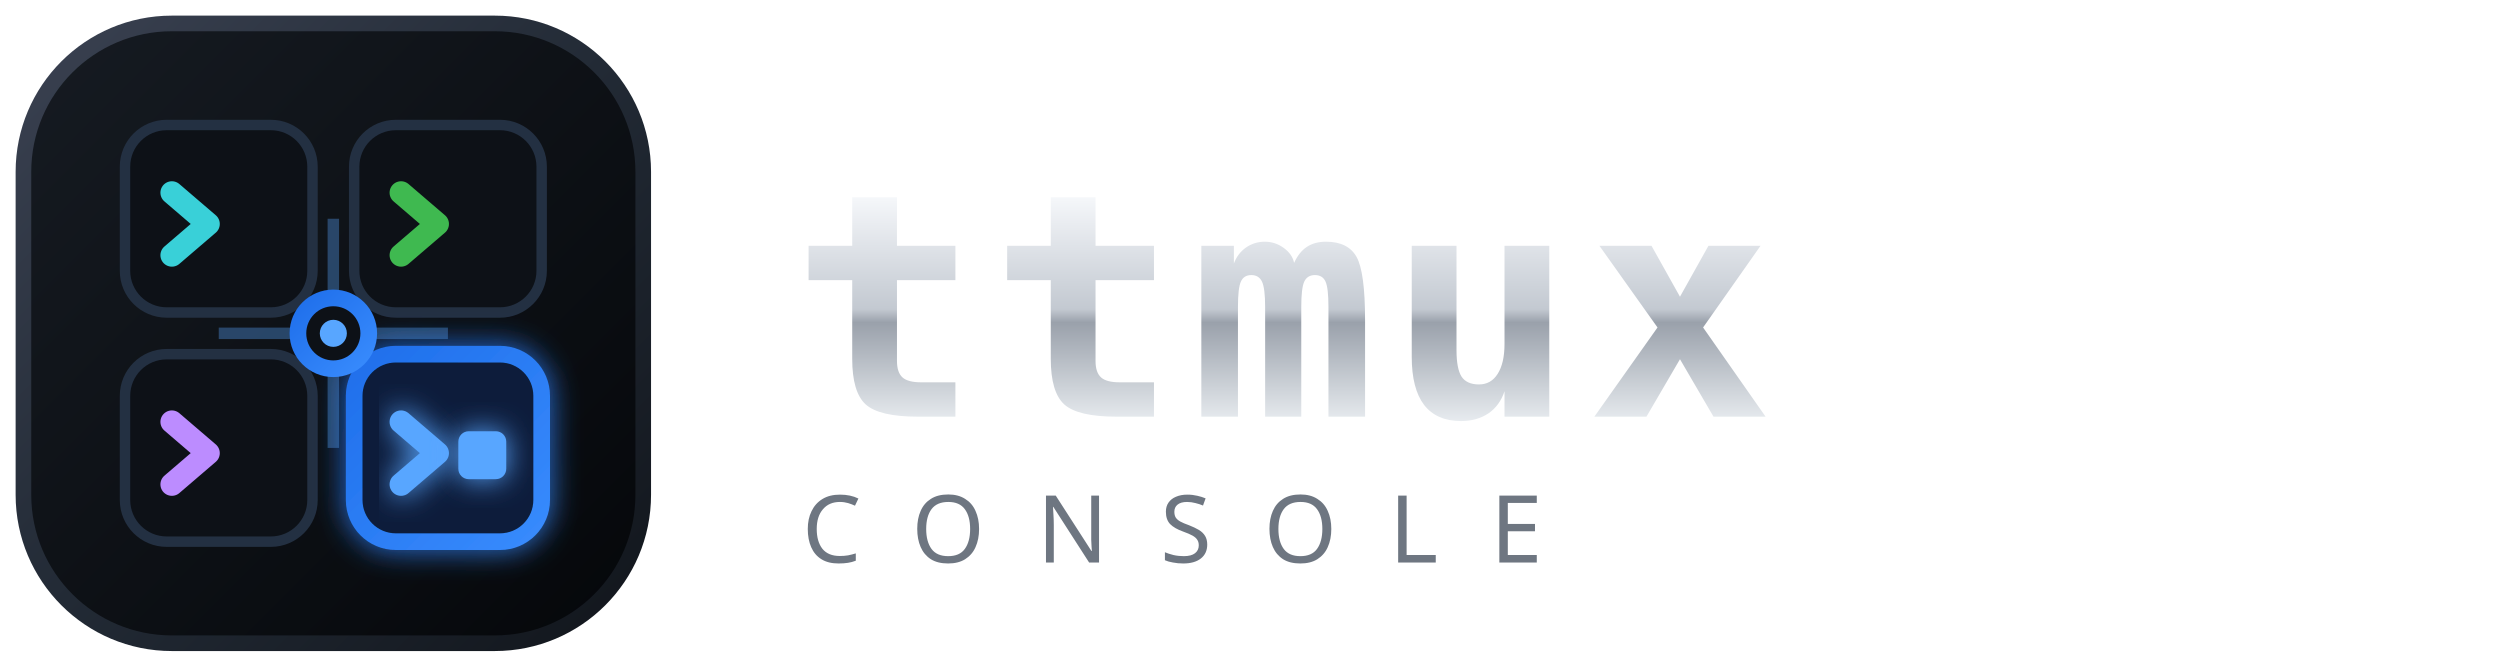
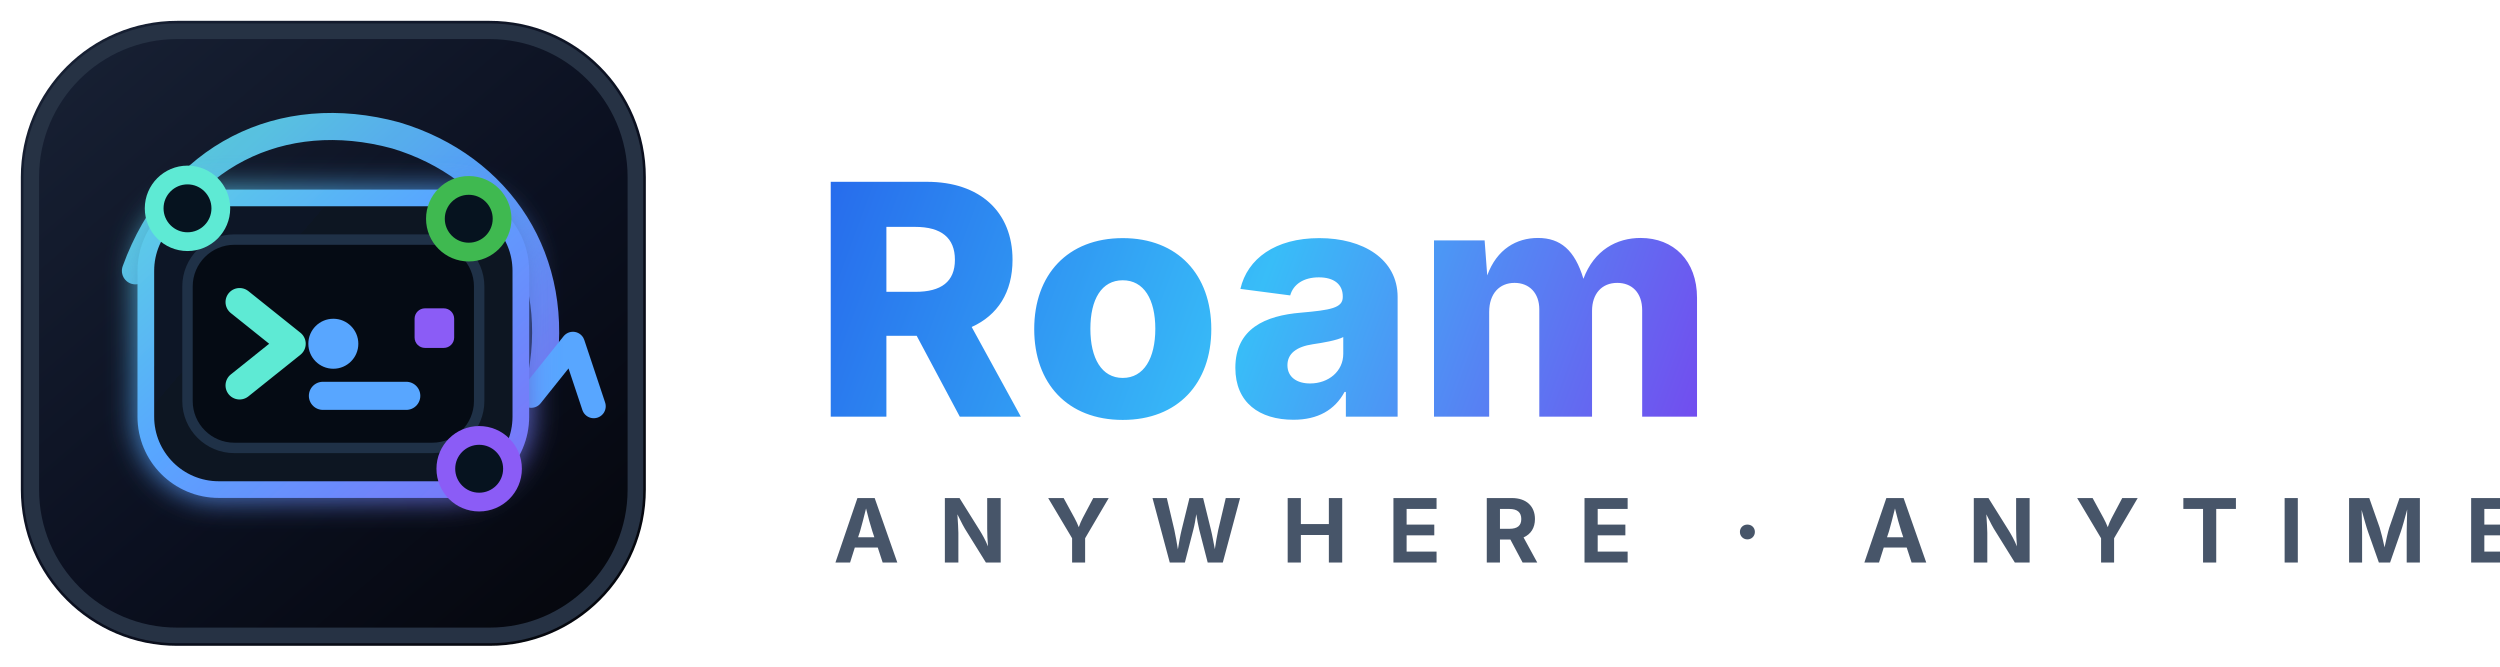
- <svg xmlns="http://www.w3.org/2000/svg" viewBox="0 0 240 64" width="240" height="64" role="img" aria-label="ttmux">
+ <svg xmlns="http://www.w3.org/2000/svg" viewBox="0 0 240 64" width="240" height="64" role="img" aria-label="Roam">
  <defs>
-     <linearGradient id="tile" x1="0" y1="0" x2="1" y2="1">
-       <stop offset="0" stop-color="#161b22" />
-       <stop offset="1" stop-color="#05070a" />
+     <linearGradient id="bg" x1="8" y1="4" x2="56" y2="60" gradientUnits="userSpaceOnUse">
+       <stop offset="0" stop-color="#172033" />
+       <stop offset=".55" stop-color="#0b1020" />
+       <stop offset="1" stop-color="#05070d" />
    </linearGradient>
-     <linearGradient id="edge" x1="0" y1="0" x2="1" y2="1">
-       <stop offset="0" stop-color="#3b4252" />
-       <stop offset=".5" stop-color="#222a35" />
-       <stop offset="1" stop-color="#11151b" />
+     <linearGradient id="stroke" x1="9" y1="7" x2="55" y2="58" gradientUnits="userSpaceOnUse">
+       <stop offset="0" stop-color="#5eead4" />
+       <stop offset=".45" stop-color="#58a6ff" />
+       <stop offset="1" stop-color="#8b5cf6" />
    </linearGradient>
-     <linearGradient id="active" x1="0" y1="0" x2="1" y2="1">
-       <stop offset="0" stop-color="#1f6feb" />
-       <stop offset="1" stop-color="#388bfd" />
+     <linearGradient id="panel" x1="14" y1="17" x2="50" y2="48" gradientUnits="userSpaceOnUse">
+       <stop offset="0" stop-color="#111827" />
+       <stop offset="1" stop-color="#07111f" />
    </linearGradient>
-     <linearGradient id="word" x1="0" y1="0" x2="0" y2="1">
-       <stop offset="0" stop-color="#f5f7fa" />
-       <stop offset=".5" stop-color="#c3c9d1" />
-       <stop offset=".56" stop-color="#9aa1ab" />
-       <stop offset="1" stop-color="#e7ebef" />
+     <linearGradient id="word" x1="76" y1="14" x2="168" y2="48" gradientUnits="userSpaceOnUse">
+       <stop offset="0" stop-color="#2563eb" />
+       <stop offset=".48" stop-color="#38bdf8" />
+       <stop offset="1" stop-color="#7c3aed" />
    </linearGradient>
-     <filter id="glow" x="-60%" y="-60%" width="220%" height="220%">
-       <feGaussianBlur stdDeviation="1.4" result="b" />
+     <filter id="soft-glow" x="-50%" y="-50%" width="200%" height="200%">
+       <feGaussianBlur stdDeviation="1.4" result="blur" />
      <feMerge>
-         <feMergeNode in="b" />
+         <feMergeNode in="blur" />
        <feMergeNode in="SourceGraphic" />
      </feMerge>
    </filter>
  </defs>
  <g>
-     <rect x="1.5" y="1.5" width="61" height="61" rx="15" fill="url(#edge)" />
-     <rect x="3" y="3" width="58" height="58" rx="13.5" fill="url(#tile)" />
-     <g stroke-linecap="round" stroke-linejoin="round" fill="none">
-       <rect x="12" y="12" width="18" height="18" rx="4" fill="#0d1117" stroke="#233042" />
-       <path d="M16.5 18.5 L20 21.5 L16.5 24.5" stroke="#39d0d8" stroke-width="2.2" />
-       <rect x="34" y="12" width="18" height="18" rx="4" fill="#0d1117" stroke="#233042" />
-       <path d="M38.5 18.5 L42 21.5 L38.5 24.5" stroke="#3fb950" stroke-width="2.2" />
-       <rect x="12" y="34" width="18" height="18" rx="4" fill="#0d1117" stroke="#233042" />
-       <path d="M16.5 40.5 L20 43.5 L16.5 46.5" stroke="#bc8cff" stroke-width="2.2" />
-       <rect x="34" y="34" width="18" height="18" rx="4" fill="#0b1f3a" stroke="url(#active)" stroke-width="1.6" filter="url(#glow)" />
-       <path d="M38.5 40.5 L42 43.5 L38.5 46.5" stroke="#58a6ff" stroke-width="2.2" filter="url(#glow)" />
-       <rect x="44" y="41.4" width="4.6" height="4.6" rx="1" fill="#58a6ff" filter="url(#glow)" />
+     <rect x="2" y="2" width="60" height="60" rx="15" fill="url(#bg)" />
+     <rect x="3" y="3" width="58" height="58" rx="14" fill="none" stroke="#263244" stroke-width="1.5" />
+     <path d="M13 26C17 15 27 10 38 13C48 16 54 25 52 36" fill="none" stroke="url(#stroke)" stroke-width="2.6" stroke-linecap="round" opacity=".95" />
+     <path d="M51 38L55 33L57 39" fill="none" stroke="#58a6ff" stroke-width="2.3" stroke-linecap="round" stroke-linejoin="round" />
+     <g opacity=".82" stroke="url(#stroke)" stroke-width="1.3" stroke-linecap="round">
+       <path d="M19 20L28 28" />
+       <path d="M45 21L37 29" />
+       <path d="M46 45L38 37" />
    </g>
-     <line x1="32" y1="21" x2="32" y2="43" stroke="#58a6ff" stroke-width="1.1" opacity=".35" />
-     <line x1="21" y1="32" x2="43" y2="32" stroke="#58a6ff" stroke-width="1.1" opacity=".35" />
-     <circle cx="32" cy="32" r="3.4" fill="#0d1117" stroke="url(#active)" stroke-width="1.6" />
-     <circle cx="32" cy="32" r="1.3" fill="#58a6ff" />
+     <rect x="14" y="19" width="36" height="28" rx="7" fill="url(#panel)" stroke="url(#stroke)" stroke-width="1.6" filter="url(#soft-glow)" />
+     <rect x="18" y="23" width="28" height="20" rx="4.5" fill="#050b14" stroke="#1f3147" />
+     <path d="M23 29L28 33L23 37" fill="none" stroke="#5eead4" stroke-width="2.7" stroke-linecap="round" stroke-linejoin="round" />
+     <path d="M31 38H39" stroke="#58a6ff" stroke-width="2.7" stroke-linecap="round" />
+     <rect x="39.8" y="29.6" width="3.8" height="3.8" rx="1" fill="#8b5cf6" />
+     <circle cx="18" cy="20" r="3.2" fill="#06131f" stroke="#5eead4" stroke-width="1.8" />
+     <circle cx="45" cy="21" r="3.2" fill="#06131f" stroke="#3fb950" stroke-width="1.8" />
+     <circle cx="46" cy="45" r="3.2" fill="#06131f" stroke="#8b5cf6" stroke-width="1.8" />
+     <circle cx="32" cy="33" r="2.4" fill="#58a6ff" />
  </g>
-   <text x="76" y="40" font-family="ui-monospace, SFMono-Regular, Menlo, Consolas, monospace" font-size="30" font-weight="800" letter-spacing="1" fill="url(#word)">ttmux</text>
-   <text x="77" y="54" font-family="ui-sans-serif, system-ui, sans-serif" font-size="9" letter-spacing="5" fill="#6e7681">CONSOLE</text>
+   <text x="78" y="40" font-family="Inter, ui-sans-serif, system-ui, -apple-system, BlinkMacSystemFont, Segoe UI, sans-serif" font-size="31" font-weight="800" fill="url(#word)">Roam</text>
+   <text x="80" y="54" font-family="Inter, ui-sans-serif, system-ui, sans-serif" font-size="8.5" font-weight="700" letter-spacing="3.8" fill="#475569">ANYWHERE · ANYTIME</text>
</svg>
